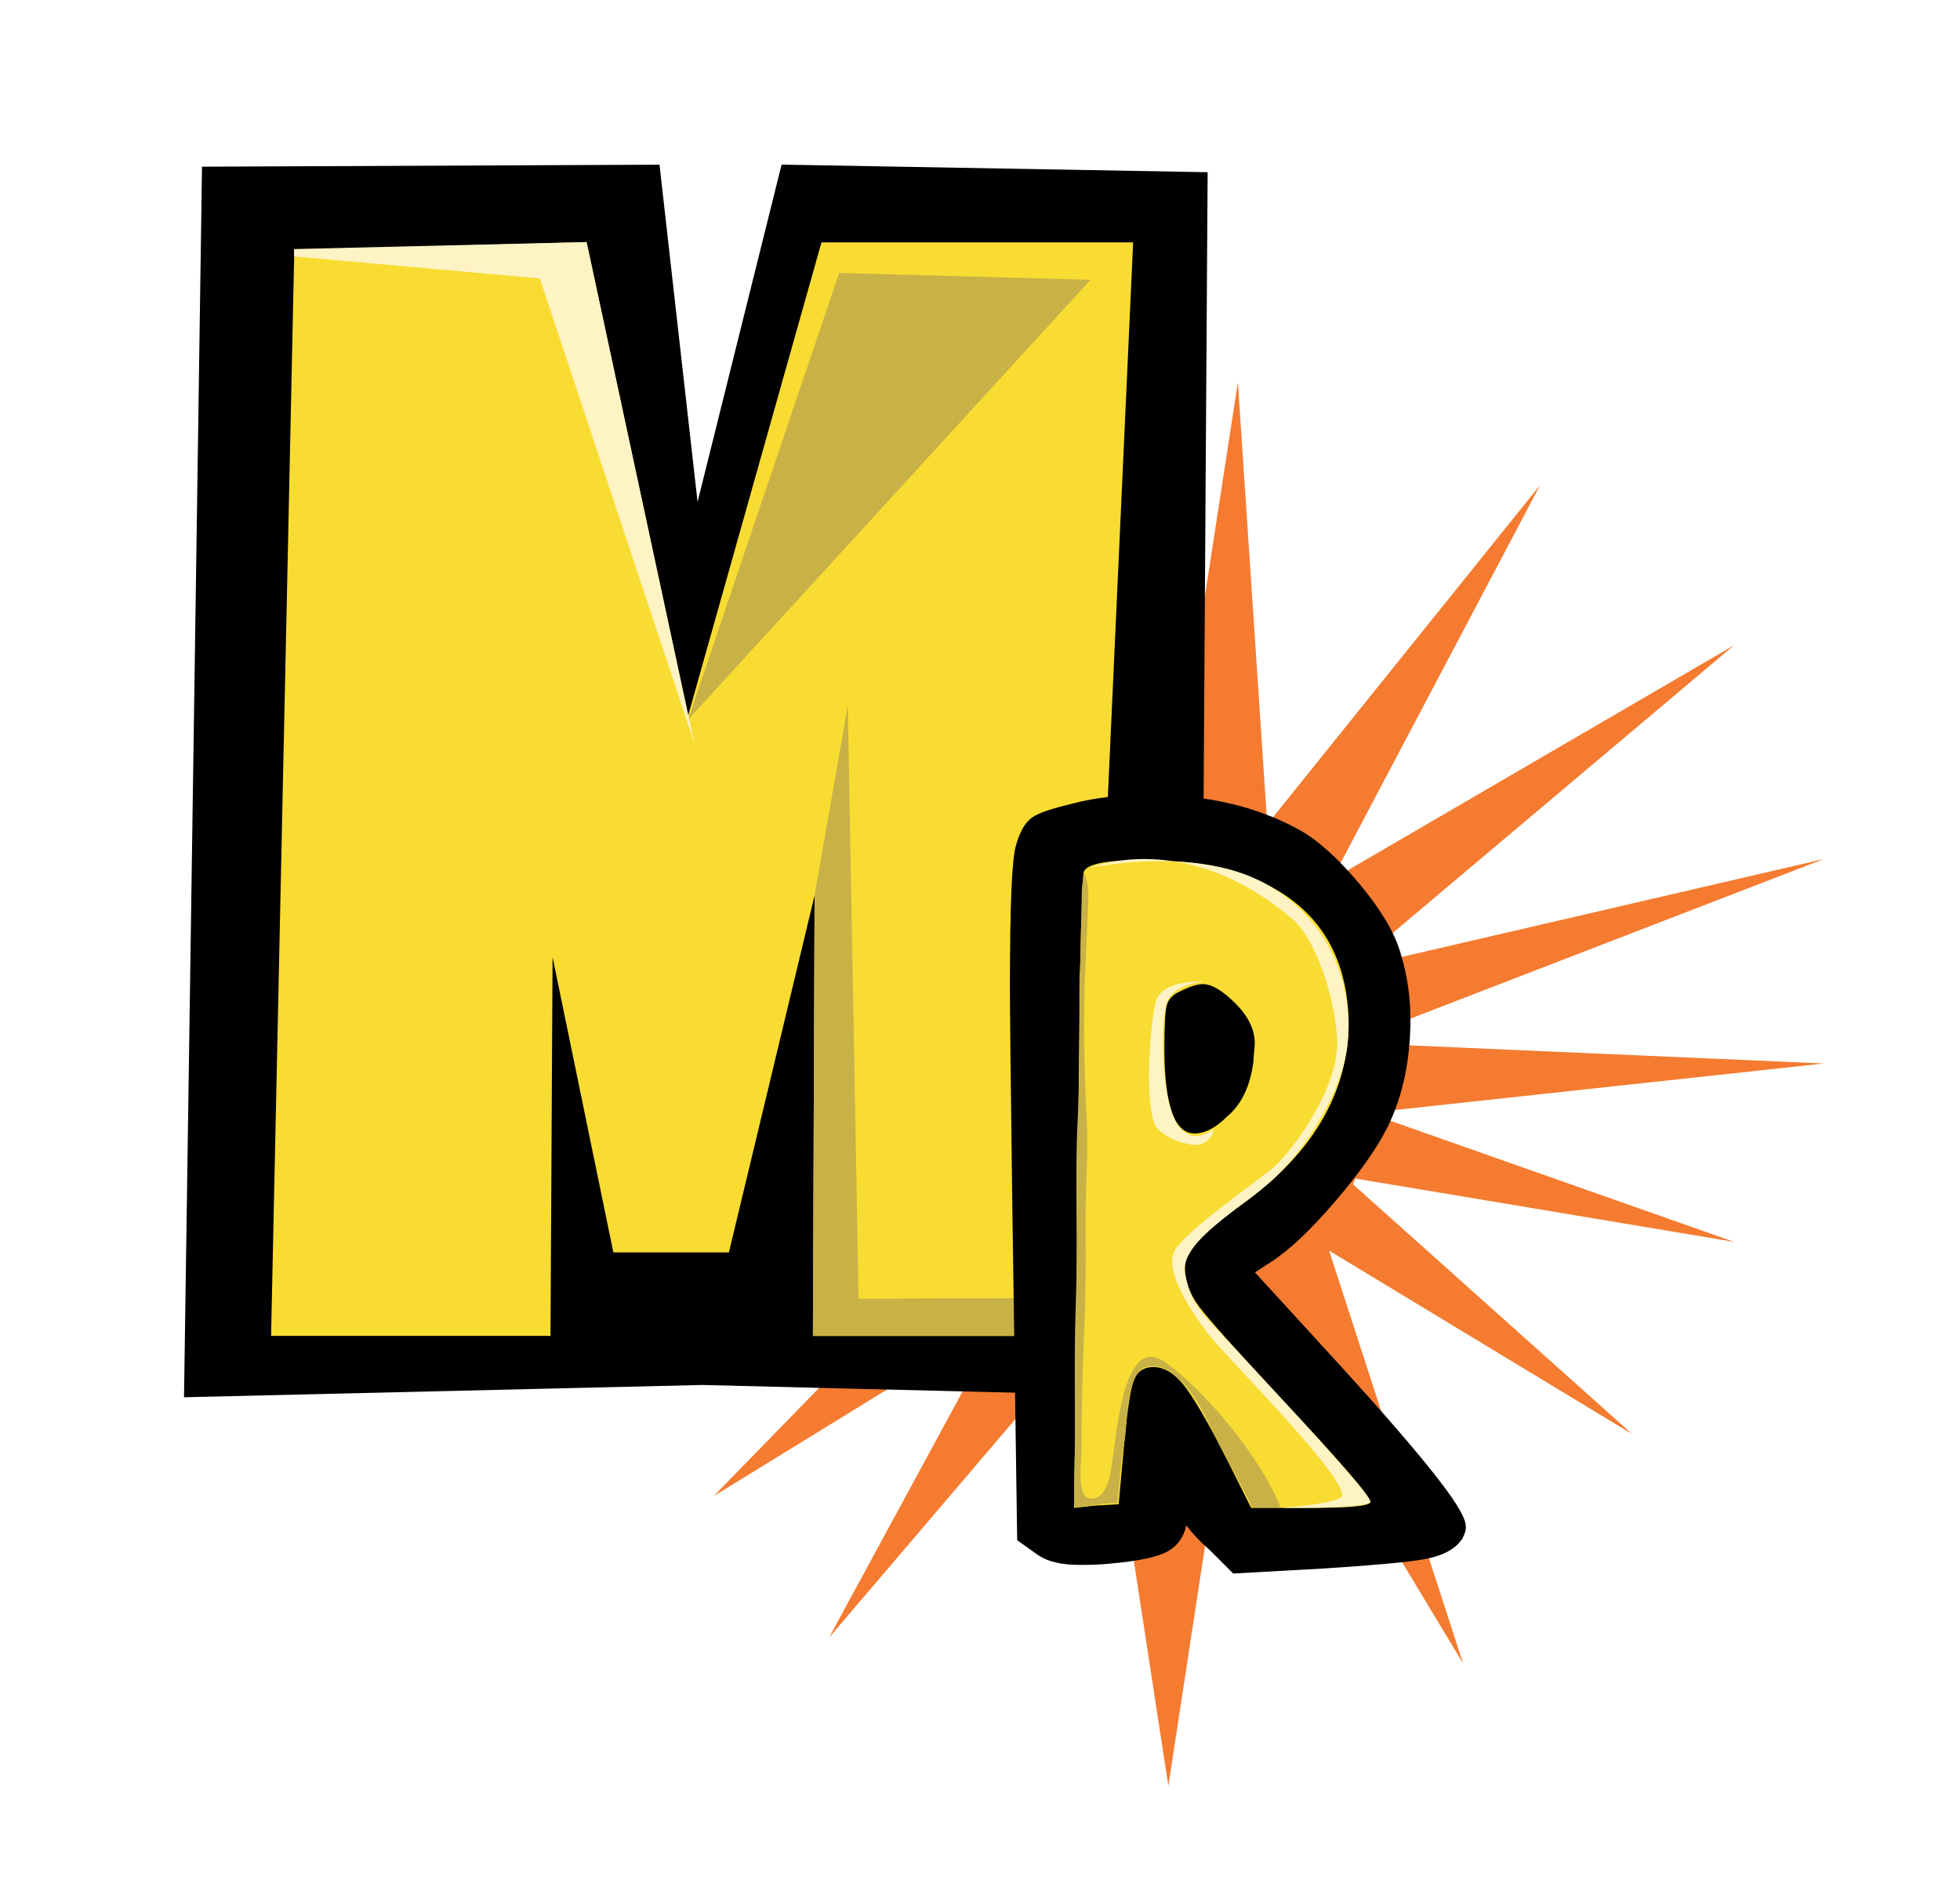
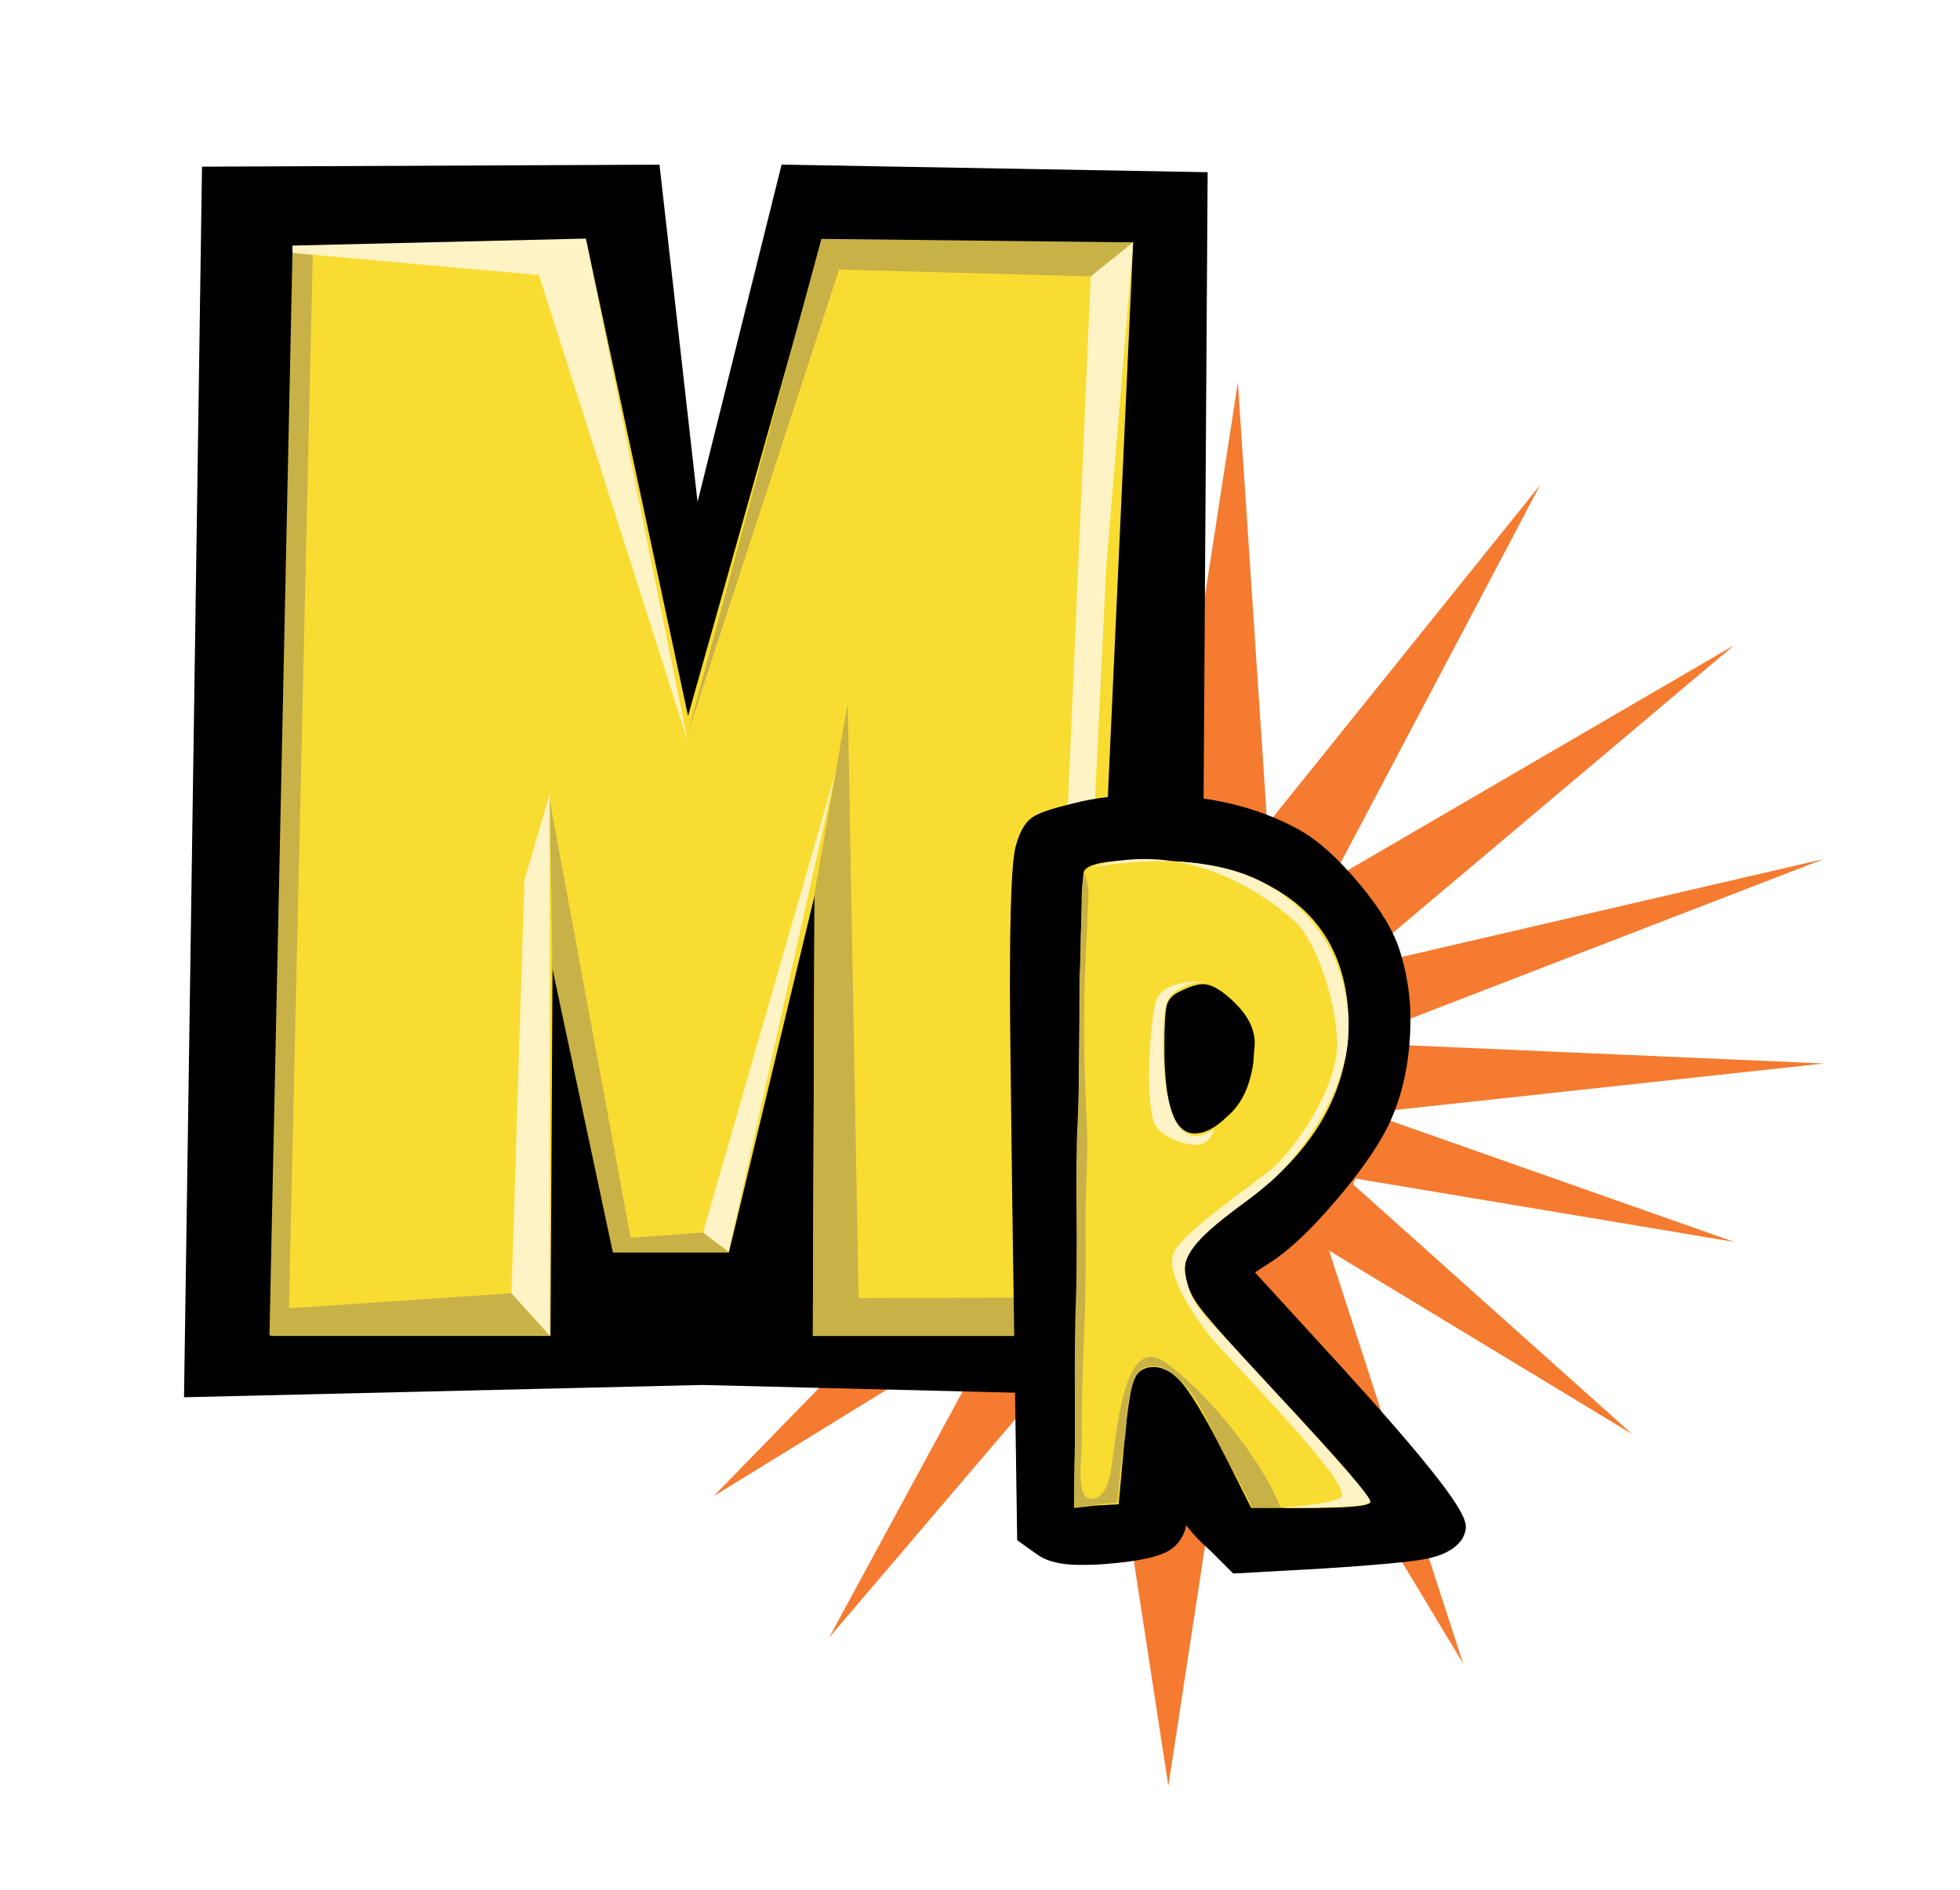
<svg xmlns="http://www.w3.org/2000/svg" version="1.1" id="Layer_1" x="0px" y="0px" width="1002.1px" height="966.097px" viewBox="0 0 1002.1 966.097" enable-background="new 0 0 1002.1 966.097" xml:space="preserve">
  <path fill="#F47B30" d="M641.203,513.041c-7.184-9.245-15.493-13.87-24.927-13.87c-5.778,0-11.307,1.845-16.642,5.528  c-12.312,8.623-18.459,22.581-18.459,41.887c0,8.618,1.841,16.614,5.529,24.015c5.737,11.901,15.171,17.863,28.326,17.863  c7.4,0,14.359-2.374,20.925-7.087c6.589-4.717,11.081-11.186,13.556-19.398c1.655-4.93,2.467-10.463,2.467-16.618  C651.97,533.025,648.378,522.254,641.203,513.041z M626.111,560.729c-3.278,5.778-6.99,8.623-11.08,8.623  c-1.222,0-2.25-0.193-3.063-0.6c-7.4-2.872-11.089-10.273-11.089-22.17c0-3.287,0.603-6.565,1.84-9.844  c3.688-10.273,8.213-15.396,13.557-15.396c2.845,0,5.938,1.627,9.217,4.902c3.712,3.72,5.561,9.06,5.561,16.022  C631.045,548.828,629.39,555.012,626.111,560.729z M641.203,513.041c-7.184-9.245-15.493-13.87-24.927-13.87  c-5.778,0-11.307,1.845-16.642,5.528c-12.312,8.623-18.459,22.581-18.459,41.887c0,8.618,1.841,16.614,5.529,24.015  c5.737,11.901,15.171,17.863,28.326,17.863c7.4,0,14.359-2.374,20.925-7.087c6.589-4.717,11.081-11.186,13.556-19.398  c1.655-4.93,2.467-10.463,2.467-16.618C651.97,533.025,648.378,522.254,641.203,513.041z M626.111,560.729  c-3.278,5.778-6.99,8.623-11.08,8.623c-1.222,0-2.25-0.193-3.063-0.6c-7.4-2.872-11.089-10.273-11.089-22.17  c0-3.287,0.603-6.565,1.84-9.844c3.688-10.273,8.213-15.396,13.557-15.396c2.845,0,5.938,1.627,9.217,4.902  c3.712,3.72,5.561,9.06,5.561,16.022C631.045,548.828,629.39,555.012,626.111,560.729z M684.612,465.598  c-14.368-21.543-32.642-33.946-54.812-37.225c-3.689-0.812-9.435-1.25-17.245-1.25c-6.147,0-10.053,0.217-11.676,0.619  c-23.834,4.934-43.104,18.586-57.897,40.946c-14.777,22.392-22.146,48.757-22.146,79.111v9.864  c1.623,33.228,11.9,59.528,30.793,78.794c16.803,18.085,36.321,27.113,58.46,27.113c20.957,0,40.042-8.124,57.278-24.332  c17.245-16.204,28.953-38.069,35.108-65.58c2.467-11.061,3.681-22.146,3.681-33.231  C706.156,512.108,698.979,487.149,684.612,465.598z M683.358,555.823c-2.435,16.425-7.778,31.512-15.991,45.249  c-8.212,13.749-18.08,23.488-29.547,29.234c-5.77,2.872-14.176,4.311-25.265,4.311c-12.303,0-21.544-1.623-27.699-4.906  c-11.491-5.741-20.925-16.42-28.326-32.038c-7.368-15.585-11.089-32.42-11.089-50.472c0-18.896,4.002-36.133,12.029-51.718  c7.996-15.614,18.98-27.699,32.946-36.35c6.558-4.094,15.364-6.156,26.454-6.156c11.9,0,21.358,2.286,28.326,6.778  c11.089,6.589,20.33,18.081,27.707,34.478c7.393,16.429,11.081,32.854,11.081,49.251  C683.985,549.266,683.759,553.36,683.358,555.823z M616.276,499.171c-5.778,0-11.307,1.845-16.642,5.528  c-12.312,8.623-18.459,22.581-18.459,41.887c0,8.618,1.841,16.614,5.529,24.015c5.737,11.901,15.171,17.863,28.326,17.863  c7.4,0,14.359-2.374,20.925-7.087c6.589-4.717,11.081-11.186,13.556-19.398c1.655-4.93,2.467-10.463,2.467-16.618  c0-12.335-3.6-23.103-10.775-32.315C634.01,503.796,625.709,499.171,616.276,499.171z M626.111,560.729  c-3.278,5.778-6.99,8.623-11.08,8.623c-1.222,0-2.25-0.193-3.063-0.6c-7.4-2.872-11.089-10.273-11.089-22.17  c0-3.287,0.603-6.565,1.84-9.844c3.688-10.273,8.213-15.396,13.557-15.396c2.845,0,5.938,1.627,9.217,4.902  c3.712,3.72,5.561,9.06,5.561,16.022C631.045,548.828,629.39,555.012,626.111,560.729z" />
  <g>
    <path fill="#F47B30" d="M589.822,474.823l43.08-279.358l18.679,281.187C651.581,476.651,595.849,470.23,589.822,474.823z" />
    <path fill="#F47B30" d="M557.47,495.483L501.946,211.46l109.637,263.363C611.583,474.823,561.729,489.223,557.47,495.483z" />
    <path fill="#F47B30" d="M615.537,461.801l171.9-213.786L652.918,502.815C652.918,502.815,622.849,459.853,615.537,461.801z" />
    <path fill="#F47B30" d="M549.322,501.104L348.749,313.767l219.747,160.441C568.496,474.208,550.158,493.582,549.322,501.104z" />
    <path fill="#F47B30" d="M678.248,505.556l208.294-175.583L654.678,465.042C654.678,465.042,677.5,498.026,678.248,505.556z" />
    <g>
      <path fill="#F47B30" d="M643.702,610.145L597.351,913.18l-46.35-302.224C551.001,610.956,637.675,614.741,643.702,610.145z" />
      <path fill="#F47B30" d="M662.61,587.339l85.428,263.23L615.537,630.632C615.537,630.632,658.351,593.6,662.61,587.339z" />
      <path fill="#F47B30" d="M609.839,619.261L423.854,837.402l135.673-250.063C559.527,587.339,602.527,621.21,609.839,619.261z" />
      <path fill="#F47B30" d="M674.824,590.425l159.678,142.892l-190.8-115.518C643.702,617.799,673.989,597.946,674.824,590.425z" />
      <path fill="#F47B30" d="M545.441,579.673L364.864,765.049l219.992-135.338C584.856,629.711,546.188,587.203,545.441,579.673z" />
    </g>
    <path fill="#F47B30" d="M567.981,572.59l-259.763,2.322l254.194-43.742C562.413,531.17,563.256,566.68,567.981,572.59z" />
    <path fill="#F47B30" d="M675.411,571.682l257.063-27.88l-260.888-11.411C671.585,532.391,680.135,565.771,675.411,571.682z" />
    <path fill="#F47B30" d="M559.527,538.916l-271.348-62.265l272.434,12.925C560.613,489.577,557.341,531.668,559.527,538.916z" />
    <path fill="#F47B30" d="M679.091,537.08l253.382-97.831l-262.591,60.923C669.882,500.172,681.285,529.832,679.091,537.08z" />
    <path fill="#F47B30" d="M559.527,587.339l-271.348,92.487l258.146-121.175C546.325,558.651,553.308,583.04,559.527,587.339z" />
    <path fill="#F47B30" d="M663.397,597.686l223.145,37.317l-216.659-76.352C669.882,558.651,669.625,593.386,663.397,597.686z" />
  </g>
  <path fill="#FCB681" d="M579.368,466.558c6.38-5.577,16.995-11.166,22.99-12.64c11.362-2.813,32.424-0.522,42.661,5.782  c26.92,20.572,26.221,31.946,33.854,50.373c12.295,28.559,6.204,100.201-41.946,120.138c-15.26,5.488-37.8,8.104-54.988-3.54  c18.112,11.398,38.33,6.718,57.255-4.801c16.979-10.347,31.162-31.038,36.217-50.188c8.92-23.484,4.315-43.646-5.191-63.639  c-9.418-19.828-18.683-39.865-40.918-44.12c-20.362-3.536-26.276-3.882-41.368,0.747L579.368,466.558z" />
  <path fill="#F47B30" d="M652.918,544.625c0,25.297-16.794,45.8-37.519,45.8s-37.519-20.503-37.519-45.8  c0-25.292,16.794-45.799,37.519-45.799S652.918,519.333,652.918,544.625z" />
  <path stroke="#000000" stroke-width="2.3" stroke-linecap="round" stroke-linejoin="round" stroke-miterlimit="2" d="  M669.416,548.639c0,47.696-28.711,86.364-64.133,86.364c-35.413,0-64.125-38.668-64.125-86.364  c0-47.695,28.712-86.363,64.125-86.363C640.705,462.275,669.416,500.943,669.416,548.639z" />
  <g>
    <g id="Layer_2_1_">
      <path stroke="#000000" stroke-width="9" stroke-miterlimit="10" d="M107.719,89.711l-9.064,620.148l260.317-6.171l249.943,6.171    l3.993-617.382L403.112,88.73L354.98,281.974L333.169,88.73L107.719,89.711z" />
    </g>
    <path fill="#F9DC32" d="M419.997,123.939h159.346l-25.489,559.162H415.625v-0.004l0.852-225.197l-43.811,182.504H313.6   l-31.082-150.996l-1.065,193.689H138.598l11.869-555.22l149.44-4.094l51.871,242.301" />
-     <path fill="#C8B147" d="M148.514,669.251l12.158-537.196" />
-     <path fill="#C8B147" d="M281.453,409.882l41.28,223.437" />
-     <path fill="#C8B147" d="M416.478,457.908l16.979-97.152l5.512,303.297l95.182-0.273l19.695,19.338H415.618L416.478,457.908z" />
-     <path fill="#C8B147" d="M351.786,368.008l77.228-228.427l128.554,3.496" />
-     <path fill="#FEF3C5" d="M150.326,131.119l125.687,11.254l78.967,237.596l-55.077-256.187l-149.573,3.576" />
+     <path fill="#C8B147" d="M160.672,132.055" />
+     <path fill="#C8B147" d="M148.514,669.251" />
+     <path fill="#C8B147" d="M322.733,633.319" />
+     <path fill="#C8B147" d="M281.453,409.882" />
    <path fill="#FEF3C5" d="M565.249,290.721L575.8,123.782" />
-     <path fill="#FEF3C5" d="M261.987,661.565l6.589-210.568" />
+     <path fill="#FEF3C5" d="M261.987,661.565" />
    <path fill="#FEF3C5" d="M359.677,630.575l67.725-235.161" />
+   </g>
+   <g>
+     <path fill="#C8B147" d="M149.526,129.347l-11.761,553.526h143.242l-19.521-21.589l-113.776,7.698l12.192-538.696L149.526,129.347z" />
+     <path fill="#C8B147" d="M282.485,495.483l-1.466-86.594l41.395,224.061l37.047-2.747l13.027,9.858h-59.232L282.485,495.483z" />
+     <path fill="#C8B147" d="M416.42,457.048l17.027-97.423l5.527,304.145l95.449-0.274l19.751,19.39H415.559L416.42,457.048z" />
+     <path fill="#C8B147" d="M351.549,375.415l77.443-237.583l128.913,3.506l21.438-17.399l-159.393-1.796L351.549,375.415z" />
+     <path fill="#FEF3C5" d="M149.526,129.347l126.038,11.286l75.985,238.259l-52.028-256.903l-149.991,3.586" />
+     <path fill="#FEF3C5" d="M557.652,141.333l-22.519,522.522l19.045,19.011l4.766-255.214l6.661-138.258l13.738-165.455   L557.652,141.333z" />
+     <path fill="#FEF3C5" d="M281.019,682.866l-19.52-21.593l6.608-211.155l12.909-44.014L281.019,682.866L281.019,682.866z" />
+     <path fill="#FEF3C5" d="M372.488,640.055l-13.027-9.857l67.915-235.817L372.488,640.055z" />
  </g>
  <g>
    <path d="M587.484,481.822l-11.193,92.64l25.633,10.929c0,0,60.928-23.131,64.415-23.806c3.487-0.671,0.466-46.929,0.466-46.929   l-52.4-40.541L587.484,481.822" />
    <g>
      <path stroke="#000000" stroke-width="9" stroke-miterlimit="10" d="M681.518,700.872l-46.78-51.128l12.303-7.995    c9.024-5.745,19.708-15.798,32.011-30.166c12.338-14.368,21.146-26.888,26.485-37.539c7.4-15.212,11.085-32.858,11.085-52.968    c0-11.085-1.655-21.957-4.934-32.641c-2.873-9.836-9.651-21.142-20.299-33.854c-10.688-12.713-20.551-21.548-29.575-26.49    c-20.929-11.491-45.755-17.233-74.482-17.233c-13.963,0-26.49,1.438-37.571,4.312c-10.241,2.467-16.715,4.62-19.398,6.465    c-2.655,1.836-4.806,5.649-6.461,11.398c-2.062,6.151-3.062,30.387-3.062,72.643c0,10.68,0.41,47.219,1.218,109.588l2.471,169.963    l8.622,6.151c4.09,2.869,10.463,4.308,19.085,4.308c6.147,0,11.081-0.217,14.77-0.623c13.958-1.217,23.296-3.186,28.013-5.838    c4.717-2.688,7.313-7.497,7.715-14.464c0-6.562,1.441-7.181,4.314-1.873c3.685,5.774,8.619,11.307,14.77,16.646l10.467,10.462    l44.346-2.471c25.421-1.623,42.256-3.182,50.468-4.62c8.217-1.438,13.741-4.187,16.614-8.31c0.848-1.623,1.249-2.872,1.249-3.688    C744.948,773.921,723.806,747.25,681.518,700.872z M669.215,771.048h-29.544l-13.556-27.076    c-9.024-17.646-16.027-29.571-20.925-35.731c-4.935-6.15-10.085-9.213-15.396-9.213c-5.344,0-8.84,2.563-10.463,7.683    c-1.655,5.155-3.311,16.927-4.934,35.413l-2.467,27.076l-11.717,0.627l-11.053,1.218l1.84-160.088    c0.808-104.657,1.836-159.653,3.062-164.993c1.245-4.095,11.081-6.155,29.571-6.155c21.331,0,38.789,2.438,52.309,7.373    c34.888,12.741,52.751,37.788,53.595,75.11c0,39.411-21.548,72.892-64.684,100.374c-9.021,6.151-14.46,10.459-16.297,12.93    c-1.848,2.467-2.784,6.774-2.784,12.93c0,6.561,2.471,13.146,7.405,19.707c4.93,6.558,18.454,21.77,40.628,45.566    c31.203,33.229,46.78,51.313,46.78,54.186C700.598,770.047,690.14,771.048,669.215,771.048z" />
      <path fill="#F9DC32" d="M653.815,713.801c-22.171-23.797-35.695-39.005-40.629-45.566c-4.93-6.561-7.401-13.143-7.401-19.707    c0-6.151,0.937-10.463,2.781-12.93c1.84-2.467,7.279-6.774,16.304-12.93c43.128-27.486,64.68-60.963,64.68-100.374    c-0.844-37.322-18.707-62.369-53.594-75.11c-13.521-4.934-30.974-7.373-52.309-7.373c-18.49,0-28.33,2.061-29.571,6.155    c-1.222,5.34-2.25,60.336-3.063,164.993l-1.84,160.088l11.057-1.218l11.713-0.627l2.467-27.076    c1.627-18.481,3.278-30.258,4.934-35.413c1.627-5.118,5.119-7.683,10.463-7.683c5.312,0,10.463,3.063,15.396,9.213    c4.897,6.156,11.9,18.085,20.925,35.731l13.557,27.076h29.543c20.925,0,31.384-1,31.384-3.062    C700.598,765.113,685.017,747.029,653.815,713.801z M595.323,535.846c0-11.49,0.409-18.767,1.245-21.86    c0.816-3.054,3.062-5.429,6.754-7.06c4.935-2.467,8.836-3.709,11.709-3.709c4.504,0,10.061,3.311,16.617,9.864    c6.558,6.554,9.868,13.335,9.868,20.302c0,0.844-0.125,2.283-0.313,4.312c-0.217,2.062-0.313,3.717-0.313,4.938    c-1.651,12.736-6.147,22.17-13.548,28.321c-5.75,5.741-11.278,8.618-16.618,8.618C600.441,579.568,595.323,565.02,595.323,535.846    z" />
      <path fill="#FEF3C5" d="M557.623,443.725c0,0,54.326-11.756,89.969,8.494c35.642,20.25,43.875,55.904,41.472,80.936    c-2.402,25.031-21.307,53.666-36.622,68.465c-15.763,15.228-49.524,32.954-46.535,49.428c3.094,17.056,9.221,20.691,26.984,40.021    c17.767,19.334,69.228,74.113,67.708,76.918c-1.519,2.805-26.276,3.062-40.677,3.062c-14.399,0,15.814-0.502,25.369-5.091    c9.559-4.584-60.011-73.595-67.898-84.223c-7.887-10.627-22.611-32.006-16.786-42.291c5.826-10.286,39.845-33.654,50.059-42.172    c9.129-7.614,34.972-41.146,32.914-67.203c-2.057-26.056-12.921-51.577-22.287-59.657    C606.432,423.097,557.623,443.725,557.623,443.725z" />
      <path fill="#FEF3C5" d="M615.605,501.867c0,0-20.286-1.29-24.433,9.515c-2.214,5.77-6.433,46.547-1.113,62.743    c1.872,5.725,13.484,11.266,21.419,11.266c7.457,0,9.222-7.972,9.222-7.972s-8.831,6.69-15.136,1.374    c-12.343-7.461-12.604-56.057-8.916-66.258C600.136,502.888,615.605,501.867,615.605,501.867z" />
      <path fill="#C8B147" d="M654.678,770.875c-8.738-23.376-37.45-59.15-59.05-74.362c-22.762-16.027-25.004,43.867-28.021,57.307    c-0.662,2.937-2.94,13.371-10.313,12.427c-7.115-0.341-4.323-20.904-4.331-24.975c-0.049-19.973,0.49-40.439,1.37-60.497    c0.791-17.983,0.848-35.791,0.671-53.727c-0.185-18.519,1.563-36.35,0.603-54.771c-1.382-26.618-1.82-53.892-0.603-80.57    c0.414-8.968,0.88-17.076,1.205-26.145c0.266-7.409,1.049-12.206-1.889-18.996c-1.888,8.57-1.044,14.513-1.458,23.368    c-0.458,9.835-0.281,18.69-0.94,29.278c-0.265,24.336,0.386,48.359-0.899,72.55c-1.607,30.379,0.181,62.747-0.956,93.17    c-0.877,23.349-0.459,49.171-0.459,72.604c0,12.938-0.916,21.17-0.088,33.256c8.316-0.771,15.931-2.552,21.688-2.058    c0.683-4.802,1.064-10.603,1.49-15.119c0.522-5.577,1.222-11.146,2.206-16.63c1.31-7.309,0.859-16.252,2.632-23.363    c1.157-4.637,2.531-11.709,7.2-14.231c9.43-2.656,14.179,2.273,18.342,6.087c10.538,9.646,16.123,25.839,23.038,38.495    c4.025,7.372,11.077,19.956,13.99,26.903" />
    </g>
  </g>
</svg>
